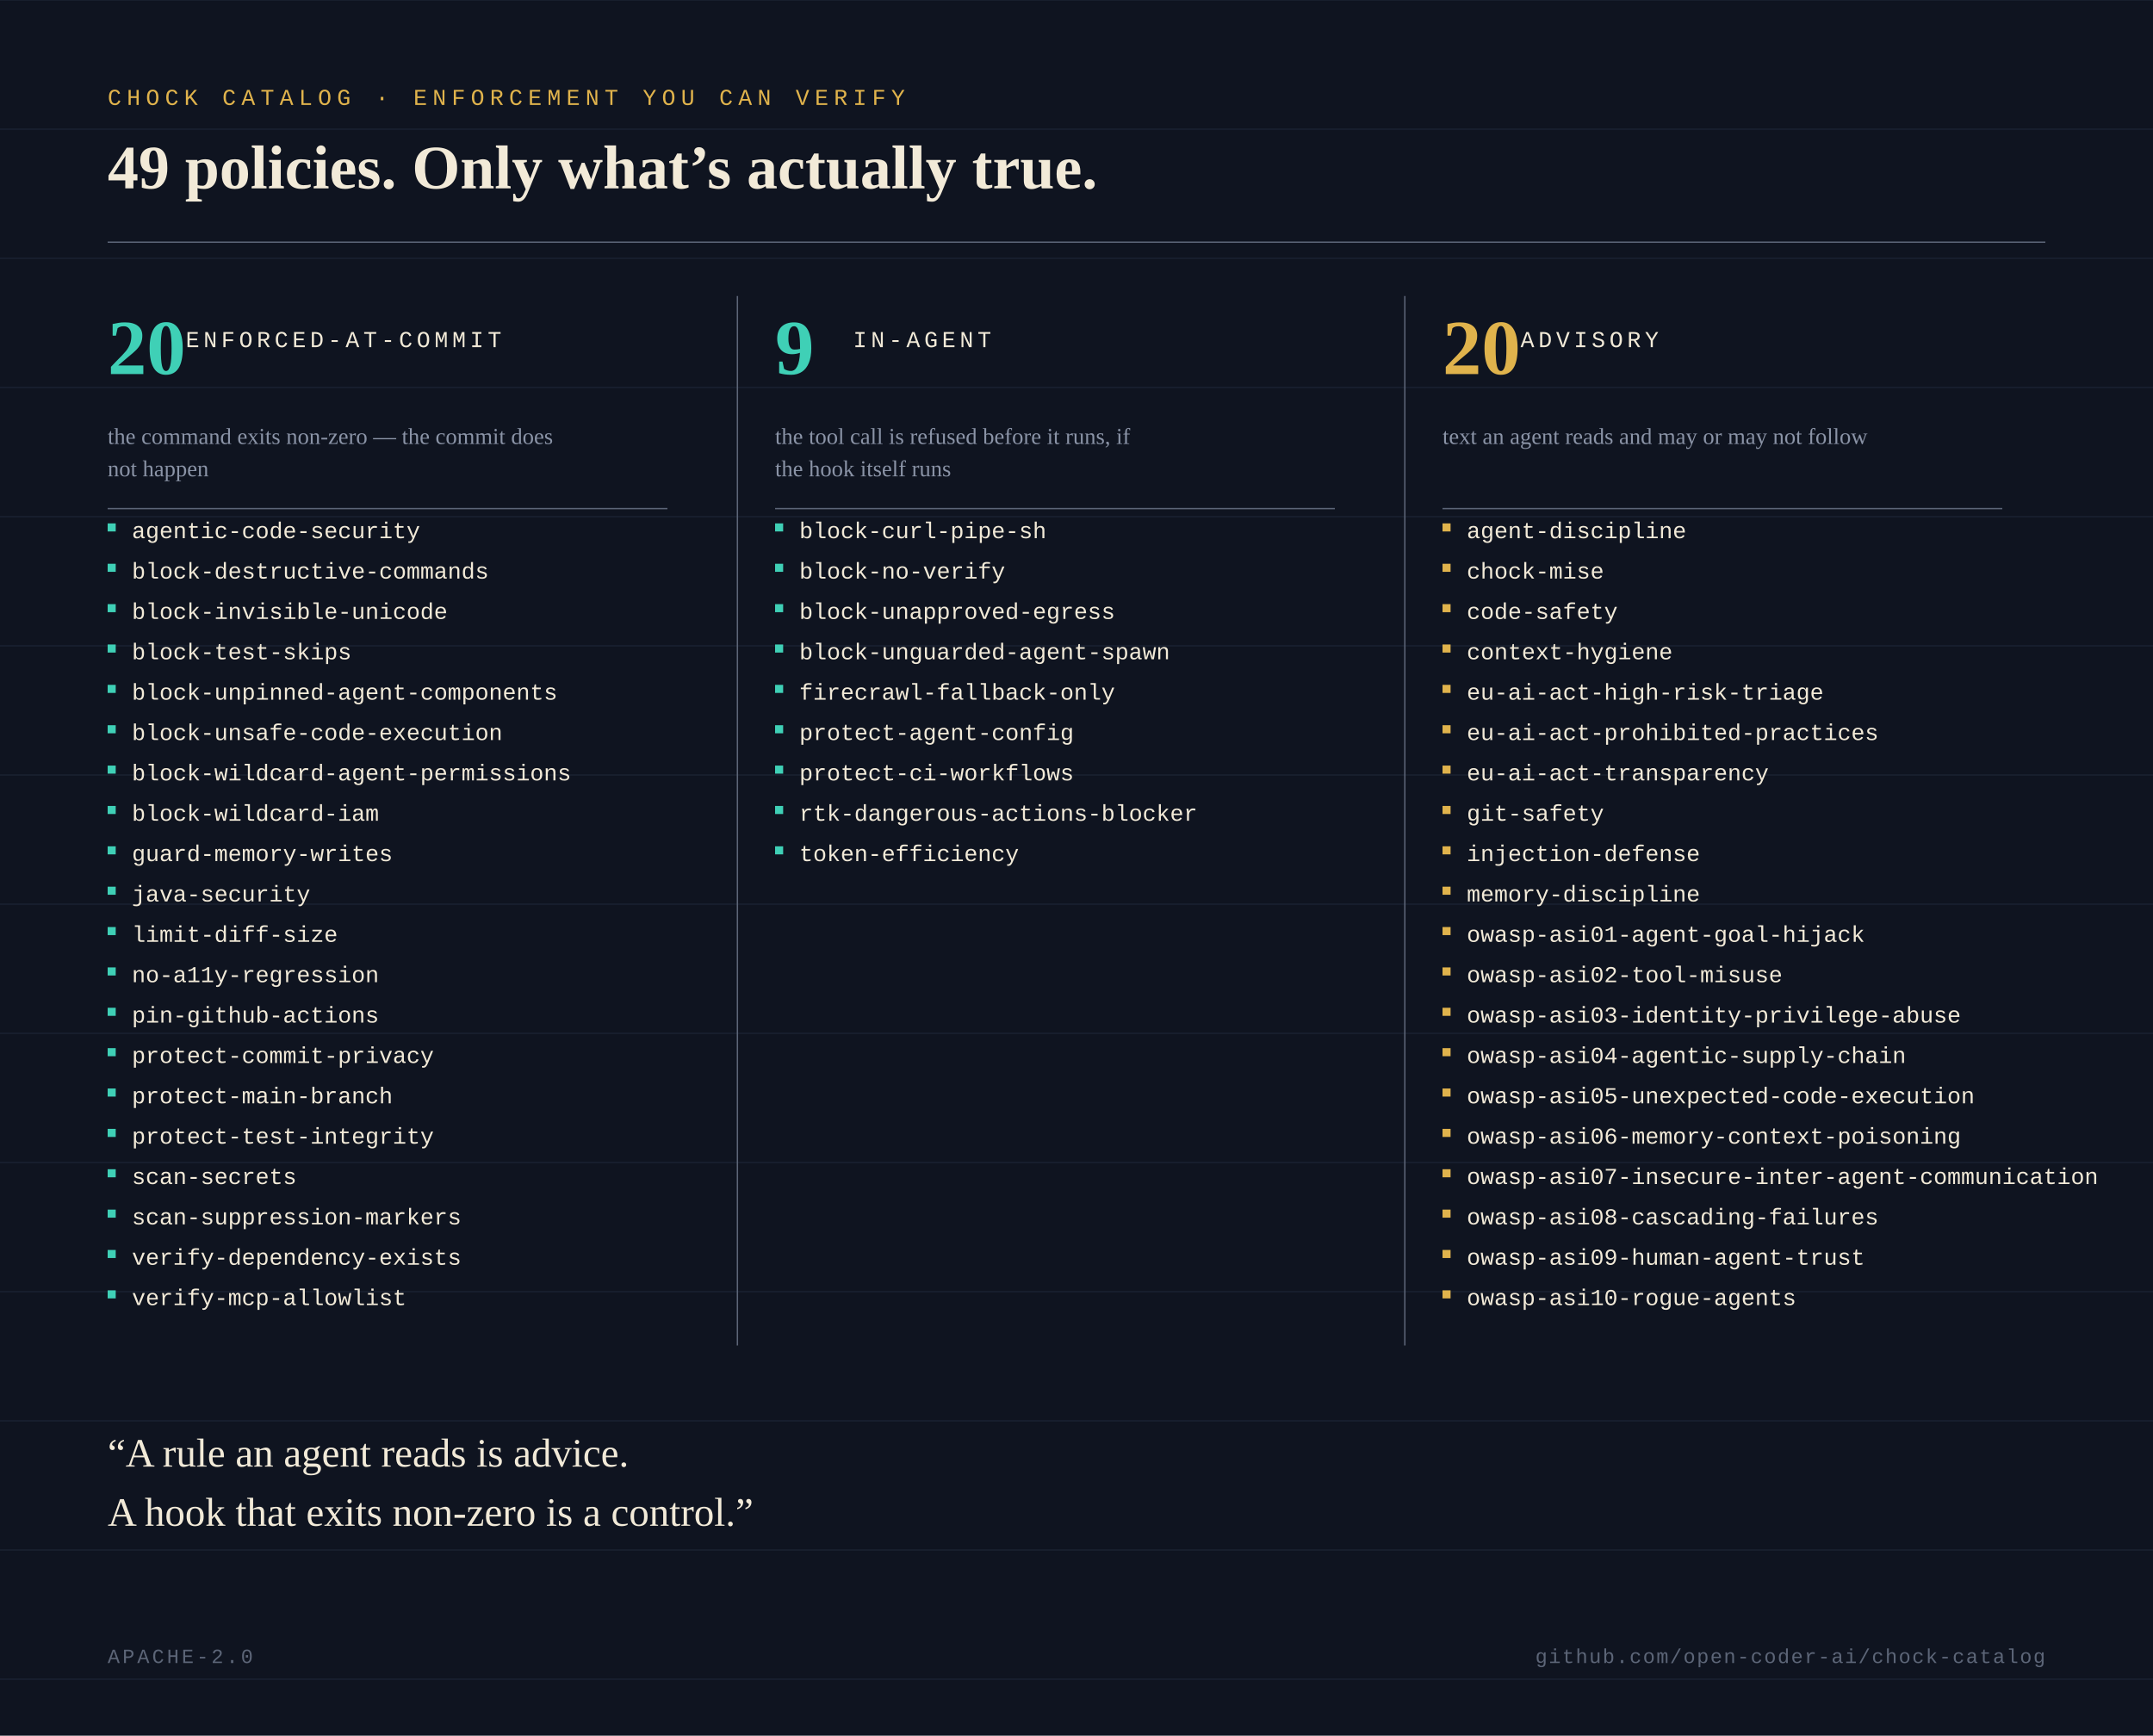
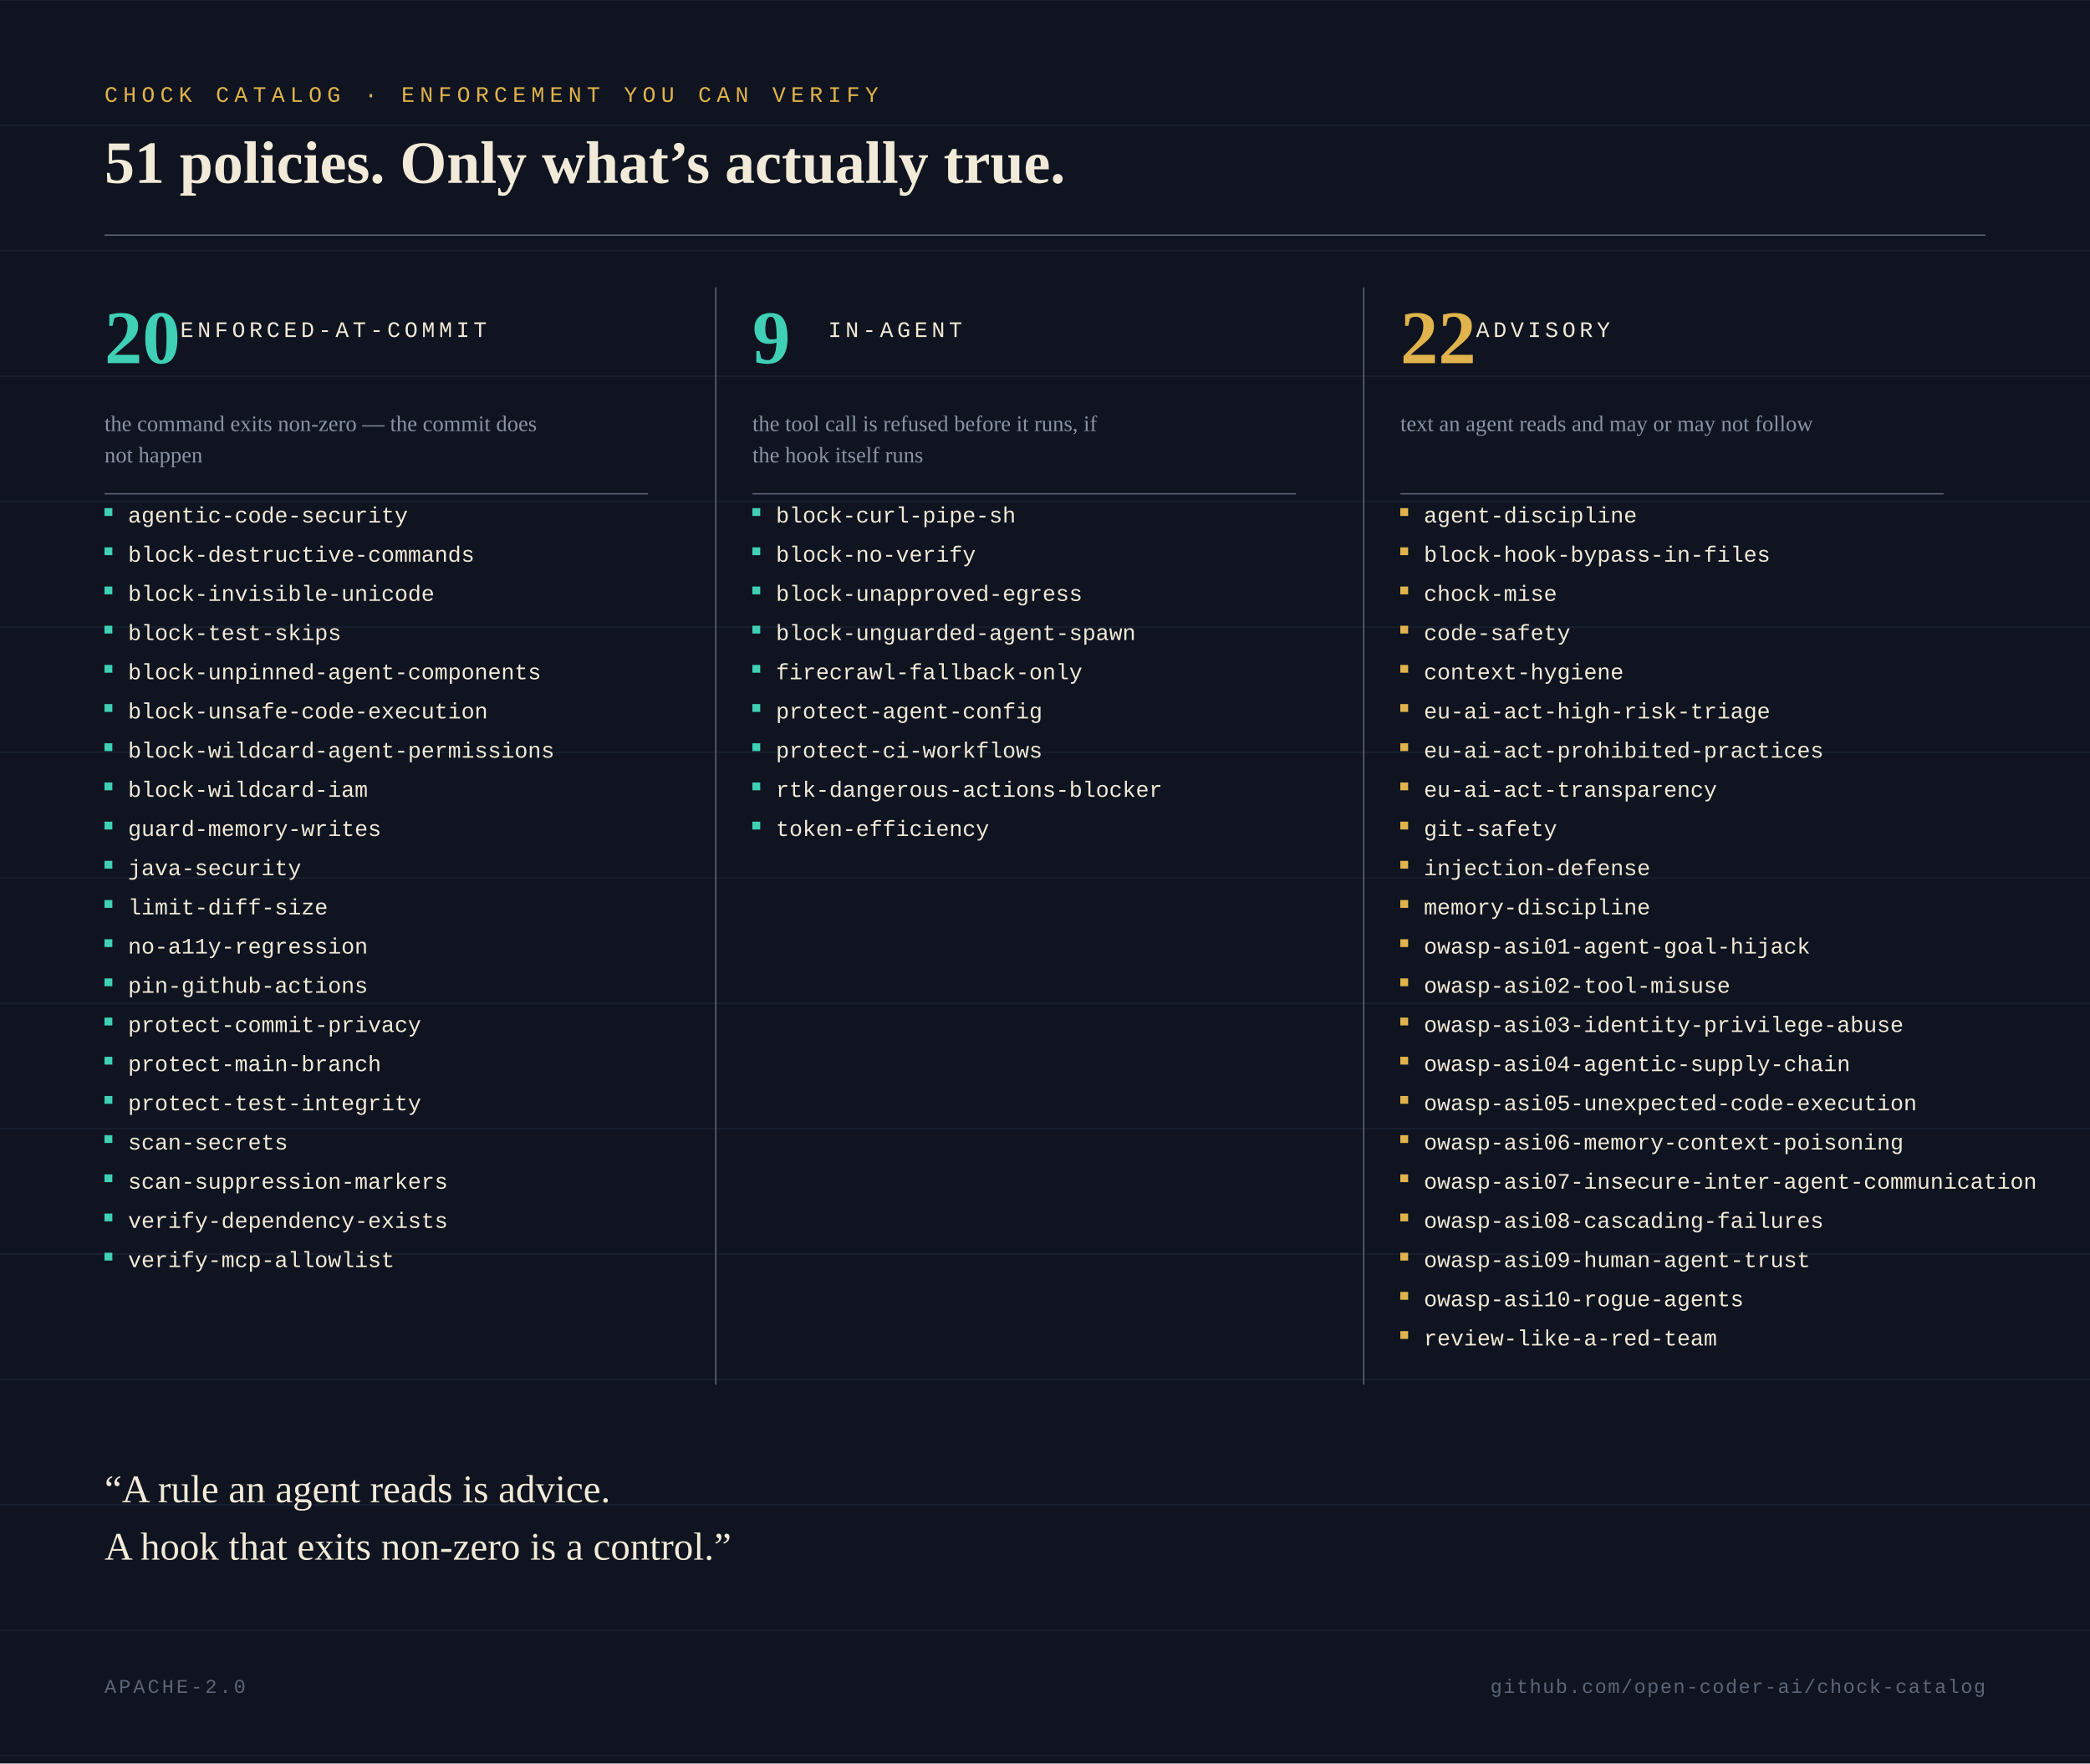
- <svg xmlns="http://www.w3.org/2000/svg" viewBox="0 0 1600 1290" width="1600" height="1290" role="img" aria-label="49 policies: 20 enforced-at-commit, 9 in-agent, 20 advisory">
-   <rect width="1600" height="1290" fill="#0f1420" />
+ <svg xmlns="http://www.w3.org/2000/svg" viewBox="0 0 1600 1350" width="1600" height="1350" role="img" aria-label="51 policies: 20 enforced-at-commit, 9 in-agent, 22 advisory">
+   <rect width="1600" height="1350" fill="#0f1420" />
  <line x1="0" y1="0" x2="1600" y2="0" stroke="#1a2130" stroke-width="1" />
  <line x1="0" y1="96" x2="1600" y2="96" stroke="#1a2130" stroke-width="1" />
  <line x1="0" y1="192" x2="1600" y2="192" stroke="#1a2130" stroke-width="1" />
  <line x1="0" y1="288" x2="1600" y2="288" stroke="#1a2130" stroke-width="1" />
  <line x1="0" y1="384" x2="1600" y2="384" stroke="#1a2130" stroke-width="1" />
  <line x1="0" y1="480" x2="1600" y2="480" stroke="#1a2130" stroke-width="1" />
  <line x1="0" y1="576" x2="1600" y2="576" stroke="#1a2130" stroke-width="1" />
  <line x1="0" y1="672" x2="1600" y2="672" stroke="#1a2130" stroke-width="1" />
  <line x1="0" y1="768" x2="1600" y2="768" stroke="#1a2130" stroke-width="1" />
  <line x1="0" y1="864" x2="1600" y2="864" stroke="#1a2130" stroke-width="1" />
  <line x1="0" y1="960" x2="1600" y2="960" stroke="#1a2130" stroke-width="1" />
  <line x1="0" y1="1056" x2="1600" y2="1056" stroke="#1a2130" stroke-width="1" />
  <line x1="0" y1="1152" x2="1600" y2="1152" stroke="#1a2130" stroke-width="1" />
  <line x1="0" y1="1248" x2="1600" y2="1248" stroke="#1a2130" stroke-width="1" />
+   <line x1="0" y1="1344" x2="1600" y2="1344" stroke="#1a2130" stroke-width="1" />
  <text x="80" y="78" font-family="'Cascadia Code', Consolas, 'Courier New', monospace" font-size="17" letter-spacing="4" fill="#e0b34c">CHOCK CATALOG · ENFORCEMENT YOU CAN VERIFY</text>
-   <text x="80" y="140" font-family="Georgia, 'Times New Roman', serif" font-size="46" font-weight="bold" fill="#f2ead8">49 policies. Only what’s actually true.</text>
+   <text x="80" y="140" font-family="Georgia, 'Times New Roman', serif" font-size="46" font-weight="bold" fill="#f2ead8">51 policies. Only what’s actually true.</text>
  <line x1="80" y1="180" x2="1520" y2="180" stroke="#5c6577" stroke-width="1" />
  <text x="80" y="278" font-family="Georgia, 'Times New Roman', serif" font-size="58" font-weight="bold" fill="#3fd0b6">20</text>
  <text x="138" y="258" font-family="'Cascadia Code', Consolas, 'Courier New', monospace" font-size="17" letter-spacing="3" fill="#f2ead8">ENFORCED-AT-COMMIT</text>
  <text x="80" y="330" font-family="Georgia, 'Times New Roman', serif" font-size="17" fill="#8a93a6">the command exits non-zero — the commit does</text>
  <text x="80" y="354" font-family="Georgia, 'Times New Roman', serif" font-size="17" fill="#8a93a6">not happen</text>
  <line x1="80" y1="378" x2="496" y2="378" stroke="#5c6577" stroke-width="1" />
  <rect x="80" y="389" width="6" height="6" fill="#3fd0b6" />
  <text x="98" y="400" font-family="'Cascadia Code', Consolas, 'Courier New', monospace" font-size="17" fill="#f2ead8">agentic-code-security</text>
  <rect x="80" y="419" width="6" height="6" fill="#3fd0b6" />
  <text x="98" y="430" font-family="'Cascadia Code', Consolas, 'Courier New', monospace" font-size="17" fill="#f2ead8">block-destructive-commands</text>
  <rect x="80" y="449" width="6" height="6" fill="#3fd0b6" />
  <text x="98" y="460" font-family="'Cascadia Code', Consolas, 'Courier New', monospace" font-size="17" fill="#f2ead8">block-invisible-unicode</text>
  <rect x="80" y="479" width="6" height="6" fill="#3fd0b6" />
  <text x="98" y="490" font-family="'Cascadia Code', Consolas, 'Courier New', monospace" font-size="17" fill="#f2ead8">block-test-skips</text>
  <rect x="80" y="509" width="6" height="6" fill="#3fd0b6" />
  <text x="98" y="520" font-family="'Cascadia Code', Consolas, 'Courier New', monospace" font-size="17" fill="#f2ead8">block-unpinned-agent-components</text>
  <rect x="80" y="539" width="6" height="6" fill="#3fd0b6" />
  <text x="98" y="550" font-family="'Cascadia Code', Consolas, 'Courier New', monospace" font-size="17" fill="#f2ead8">block-unsafe-code-execution</text>
  <rect x="80" y="569" width="6" height="6" fill="#3fd0b6" />
  <text x="98" y="580" font-family="'Cascadia Code', Consolas, 'Courier New', monospace" font-size="17" fill="#f2ead8">block-wildcard-agent-permissions</text>
  <rect x="80" y="599" width="6" height="6" fill="#3fd0b6" />
  <text x="98" y="610" font-family="'Cascadia Code', Consolas, 'Courier New', monospace" font-size="17" fill="#f2ead8">block-wildcard-iam</text>
  <rect x="80" y="629" width="6" height="6" fill="#3fd0b6" />
  <text x="98" y="640" font-family="'Cascadia Code', Consolas, 'Courier New', monospace" font-size="17" fill="#f2ead8">guard-memory-writes</text>
  <rect x="80" y="659" width="6" height="6" fill="#3fd0b6" />
  <text x="98" y="670" font-family="'Cascadia Code', Consolas, 'Courier New', monospace" font-size="17" fill="#f2ead8">java-security</text>
  <rect x="80" y="689" width="6" height="6" fill="#3fd0b6" />
  <text x="98" y="700" font-family="'Cascadia Code', Consolas, 'Courier New', monospace" font-size="17" fill="#f2ead8">limit-diff-size</text>
  <rect x="80" y="719" width="6" height="6" fill="#3fd0b6" />
  <text x="98" y="730" font-family="'Cascadia Code', Consolas, 'Courier New', monospace" font-size="17" fill="#f2ead8">no-a11y-regression</text>
  <rect x="80" y="749" width="6" height="6" fill="#3fd0b6" />
  <text x="98" y="760" font-family="'Cascadia Code', Consolas, 'Courier New', monospace" font-size="17" fill="#f2ead8">pin-github-actions</text>
  <rect x="80" y="779" width="6" height="6" fill="#3fd0b6" />
  <text x="98" y="790" font-family="'Cascadia Code', Consolas, 'Courier New', monospace" font-size="17" fill="#f2ead8">protect-commit-privacy</text>
  <rect x="80" y="809" width="6" height="6" fill="#3fd0b6" />
  <text x="98" y="820" font-family="'Cascadia Code', Consolas, 'Courier New', monospace" font-size="17" fill="#f2ead8">protect-main-branch</text>
  <rect x="80" y="839" width="6" height="6" fill="#3fd0b6" />
  <text x="98" y="850" font-family="'Cascadia Code', Consolas, 'Courier New', monospace" font-size="17" fill="#f2ead8">protect-test-integrity</text>
  <rect x="80" y="869" width="6" height="6" fill="#3fd0b6" />
  <text x="98" y="880" font-family="'Cascadia Code', Consolas, 'Courier New', monospace" font-size="17" fill="#f2ead8">scan-secrets</text>
  <rect x="80" y="899" width="6" height="6" fill="#3fd0b6" />
  <text x="98" y="910" font-family="'Cascadia Code', Consolas, 'Courier New', monospace" font-size="17" fill="#f2ead8">scan-suppression-markers</text>
  <rect x="80" y="929" width="6" height="6" fill="#3fd0b6" />
  <text x="98" y="940" font-family="'Cascadia Code', Consolas, 'Courier New', monospace" font-size="17" fill="#f2ead8">verify-dependency-exists</text>
  <rect x="80" y="959" width="6" height="6" fill="#3fd0b6" />
  <text x="98" y="970" font-family="'Cascadia Code', Consolas, 'Courier New', monospace" font-size="17" fill="#f2ead8">verify-mcp-allowlist</text>
-   <line x1="548" y1="220" x2="548" y2="1000" stroke="#5c6577" stroke-width="1" />
+   <line x1="548" y1="220" x2="548" y2="1060" stroke="#5c6577" stroke-width="1" />
  <text x="576" y="278" font-family="Georgia, 'Times New Roman', serif" font-size="58" font-weight="bold" fill="#3fd0b6">9</text>
  <text x="634" y="258" font-family="'Cascadia Code', Consolas, 'Courier New', monospace" font-size="17" letter-spacing="3" fill="#f2ead8">IN-AGENT</text>
  <text x="576" y="330" font-family="Georgia, 'Times New Roman', serif" font-size="17" fill="#8a93a6">the tool call is refused before it runs, if</text>
  <text x="576" y="354" font-family="Georgia, 'Times New Roman', serif" font-size="17" fill="#8a93a6">the hook itself runs</text>
  <line x1="576" y1="378" x2="992" y2="378" stroke="#5c6577" stroke-width="1" />
  <rect x="576" y="389" width="6" height="6" fill="#3fd0b6" />
  <text x="594" y="400" font-family="'Cascadia Code', Consolas, 'Courier New', monospace" font-size="17" fill="#f2ead8">block-curl-pipe-sh</text>
  <rect x="576" y="419" width="6" height="6" fill="#3fd0b6" />
  <text x="594" y="430" font-family="'Cascadia Code', Consolas, 'Courier New', monospace" font-size="17" fill="#f2ead8">block-no-verify</text>
  <rect x="576" y="449" width="6" height="6" fill="#3fd0b6" />
  <text x="594" y="460" font-family="'Cascadia Code', Consolas, 'Courier New', monospace" font-size="17" fill="#f2ead8">block-unapproved-egress</text>
  <rect x="576" y="479" width="6" height="6" fill="#3fd0b6" />
  <text x="594" y="490" font-family="'Cascadia Code', Consolas, 'Courier New', monospace" font-size="17" fill="#f2ead8">block-unguarded-agent-spawn</text>
  <rect x="576" y="509" width="6" height="6" fill="#3fd0b6" />
  <text x="594" y="520" font-family="'Cascadia Code', Consolas, 'Courier New', monospace" font-size="17" fill="#f2ead8">firecrawl-fallback-only</text>
  <rect x="576" y="539" width="6" height="6" fill="#3fd0b6" />
  <text x="594" y="550" font-family="'Cascadia Code', Consolas, 'Courier New', monospace" font-size="17" fill="#f2ead8">protect-agent-config</text>
  <rect x="576" y="569" width="6" height="6" fill="#3fd0b6" />
  <text x="594" y="580" font-family="'Cascadia Code', Consolas, 'Courier New', monospace" font-size="17" fill="#f2ead8">protect-ci-workflows</text>
  <rect x="576" y="599" width="6" height="6" fill="#3fd0b6" />
  <text x="594" y="610" font-family="'Cascadia Code', Consolas, 'Courier New', monospace" font-size="17" fill="#f2ead8">rtk-dangerous-actions-blocker</text>
  <rect x="576" y="629" width="6" height="6" fill="#3fd0b6" />
  <text x="594" y="640" font-family="'Cascadia Code', Consolas, 'Courier New', monospace" font-size="17" fill="#f2ead8">token-efficiency</text>
-   <line x1="1044" y1="220" x2="1044" y2="1000" stroke="#5c6577" stroke-width="1" />
-   <text x="1072" y="278" font-family="Georgia, 'Times New Roman', serif" font-size="58" font-weight="bold" fill="#e0b34c">20</text>
+   <line x1="1044" y1="220" x2="1044" y2="1060" stroke="#5c6577" stroke-width="1" />
+   <text x="1072" y="278" font-family="Georgia, 'Times New Roman', serif" font-size="58" font-weight="bold" fill="#e0b34c">22</text>
  <text x="1130" y="258" font-family="'Cascadia Code', Consolas, 'Courier New', monospace" font-size="17" letter-spacing="3" fill="#f2ead8">ADVISORY</text>
  <text x="1072" y="330" font-family="Georgia, 'Times New Roman', serif" font-size="17" fill="#8a93a6">text an agent reads and may or may not follow</text>
  <line x1="1072" y1="378" x2="1488" y2="378" stroke="#5c6577" stroke-width="1" />
  <rect x="1072" y="389" width="6" height="6" fill="#e0b34c" />
  <text x="1090" y="400" font-family="'Cascadia Code', Consolas, 'Courier New', monospace" font-size="17" fill="#f2ead8">agent-discipline</text>
  <rect x="1072" y="419" width="6" height="6" fill="#e0b34c" />
-   <text x="1090" y="430" font-family="'Cascadia Code', Consolas, 'Courier New', monospace" font-size="17" fill="#f2ead8">chock-mise</text>
+   <text x="1090" y="430" font-family="'Cascadia Code', Consolas, 'Courier New', monospace" font-size="17" fill="#f2ead8">block-hook-bypass-in-files</text>
  <rect x="1072" y="449" width="6" height="6" fill="#e0b34c" />
-   <text x="1090" y="460" font-family="'Cascadia Code', Consolas, 'Courier New', monospace" font-size="17" fill="#f2ead8">code-safety</text>
+   <text x="1090" y="460" font-family="'Cascadia Code', Consolas, 'Courier New', monospace" font-size="17" fill="#f2ead8">chock-mise</text>
  <rect x="1072" y="479" width="6" height="6" fill="#e0b34c" />
-   <text x="1090" y="490" font-family="'Cascadia Code', Consolas, 'Courier New', monospace" font-size="17" fill="#f2ead8">context-hygiene</text>
+   <text x="1090" y="490" font-family="'Cascadia Code', Consolas, 'Courier New', monospace" font-size="17" fill="#f2ead8">code-safety</text>
  <rect x="1072" y="509" width="6" height="6" fill="#e0b34c" />
-   <text x="1090" y="520" font-family="'Cascadia Code', Consolas, 'Courier New', monospace" font-size="17" fill="#f2ead8">eu-ai-act-high-risk-triage</text>
+   <text x="1090" y="520" font-family="'Cascadia Code', Consolas, 'Courier New', monospace" font-size="17" fill="#f2ead8">context-hygiene</text>
  <rect x="1072" y="539" width="6" height="6" fill="#e0b34c" />
-   <text x="1090" y="550" font-family="'Cascadia Code', Consolas, 'Courier New', monospace" font-size="17" fill="#f2ead8">eu-ai-act-prohibited-practices</text>
+   <text x="1090" y="550" font-family="'Cascadia Code', Consolas, 'Courier New', monospace" font-size="17" fill="#f2ead8">eu-ai-act-high-risk-triage</text>
  <rect x="1072" y="569" width="6" height="6" fill="#e0b34c" />
-   <text x="1090" y="580" font-family="'Cascadia Code', Consolas, 'Courier New', monospace" font-size="17" fill="#f2ead8">eu-ai-act-transparency</text>
+   <text x="1090" y="580" font-family="'Cascadia Code', Consolas, 'Courier New', monospace" font-size="17" fill="#f2ead8">eu-ai-act-prohibited-practices</text>
  <rect x="1072" y="599" width="6" height="6" fill="#e0b34c" />
-   <text x="1090" y="610" font-family="'Cascadia Code', Consolas, 'Courier New', monospace" font-size="17" fill="#f2ead8">git-safety</text>
+   <text x="1090" y="610" font-family="'Cascadia Code', Consolas, 'Courier New', monospace" font-size="17" fill="#f2ead8">eu-ai-act-transparency</text>
  <rect x="1072" y="629" width="6" height="6" fill="#e0b34c" />
-   <text x="1090" y="640" font-family="'Cascadia Code', Consolas, 'Courier New', monospace" font-size="17" fill="#f2ead8">injection-defense</text>
+   <text x="1090" y="640" font-family="'Cascadia Code', Consolas, 'Courier New', monospace" font-size="17" fill="#f2ead8">git-safety</text>
  <rect x="1072" y="659" width="6" height="6" fill="#e0b34c" />
-   <text x="1090" y="670" font-family="'Cascadia Code', Consolas, 'Courier New', monospace" font-size="17" fill="#f2ead8">memory-discipline</text>
+   <text x="1090" y="670" font-family="'Cascadia Code', Consolas, 'Courier New', monospace" font-size="17" fill="#f2ead8">injection-defense</text>
  <rect x="1072" y="689" width="6" height="6" fill="#e0b34c" />
-   <text x="1090" y="700" font-family="'Cascadia Code', Consolas, 'Courier New', monospace" font-size="17" fill="#f2ead8">owasp-asi01-agent-goal-hijack</text>
+   <text x="1090" y="700" font-family="'Cascadia Code', Consolas, 'Courier New', monospace" font-size="17" fill="#f2ead8">memory-discipline</text>
  <rect x="1072" y="719" width="6" height="6" fill="#e0b34c" />
-   <text x="1090" y="730" font-family="'Cascadia Code', Consolas, 'Courier New', monospace" font-size="17" fill="#f2ead8">owasp-asi02-tool-misuse</text>
+   <text x="1090" y="730" font-family="'Cascadia Code', Consolas, 'Courier New', monospace" font-size="17" fill="#f2ead8">owasp-asi01-agent-goal-hijack</text>
  <rect x="1072" y="749" width="6" height="6" fill="#e0b34c" />
-   <text x="1090" y="760" font-family="'Cascadia Code', Consolas, 'Courier New', monospace" font-size="17" fill="#f2ead8">owasp-asi03-identity-privilege-abuse</text>
+   <text x="1090" y="760" font-family="'Cascadia Code', Consolas, 'Courier New', monospace" font-size="17" fill="#f2ead8">owasp-asi02-tool-misuse</text>
  <rect x="1072" y="779" width="6" height="6" fill="#e0b34c" />
-   <text x="1090" y="790" font-family="'Cascadia Code', Consolas, 'Courier New', monospace" font-size="17" fill="#f2ead8">owasp-asi04-agentic-supply-chain</text>
+   <text x="1090" y="790" font-family="'Cascadia Code', Consolas, 'Courier New', monospace" font-size="17" fill="#f2ead8">owasp-asi03-identity-privilege-abuse</text>
  <rect x="1072" y="809" width="6" height="6" fill="#e0b34c" />
-   <text x="1090" y="820" font-family="'Cascadia Code', Consolas, 'Courier New', monospace" font-size="17" fill="#f2ead8">owasp-asi05-unexpected-code-execution</text>
+   <text x="1090" y="820" font-family="'Cascadia Code', Consolas, 'Courier New', monospace" font-size="17" fill="#f2ead8">owasp-asi04-agentic-supply-chain</text>
  <rect x="1072" y="839" width="6" height="6" fill="#e0b34c" />
-   <text x="1090" y="850" font-family="'Cascadia Code', Consolas, 'Courier New', monospace" font-size="17" fill="#f2ead8">owasp-asi06-memory-context-poisoning</text>
+   <text x="1090" y="850" font-family="'Cascadia Code', Consolas, 'Courier New', monospace" font-size="17" fill="#f2ead8">owasp-asi05-unexpected-code-execution</text>
  <rect x="1072" y="869" width="6" height="6" fill="#e0b34c" />
-   <text x="1090" y="880" font-family="'Cascadia Code', Consolas, 'Courier New', monospace" font-size="17" fill="#f2ead8">owasp-asi07-insecure-inter-agent-communication</text>
+   <text x="1090" y="880" font-family="'Cascadia Code', Consolas, 'Courier New', monospace" font-size="17" fill="#f2ead8">owasp-asi06-memory-context-poisoning</text>
  <rect x="1072" y="899" width="6" height="6" fill="#e0b34c" />
-   <text x="1090" y="910" font-family="'Cascadia Code', Consolas, 'Courier New', monospace" font-size="17" fill="#f2ead8">owasp-asi08-cascading-failures</text>
+   <text x="1090" y="910" font-family="'Cascadia Code', Consolas, 'Courier New', monospace" font-size="17" fill="#f2ead8">owasp-asi07-insecure-inter-agent-communication</text>
  <rect x="1072" y="929" width="6" height="6" fill="#e0b34c" />
-   <text x="1090" y="940" font-family="'Cascadia Code', Consolas, 'Courier New', monospace" font-size="17" fill="#f2ead8">owasp-asi09-human-agent-trust</text>
+   <text x="1090" y="940" font-family="'Cascadia Code', Consolas, 'Courier New', monospace" font-size="17" fill="#f2ead8">owasp-asi08-cascading-failures</text>
  <rect x="1072" y="959" width="6" height="6" fill="#e0b34c" />
-   <text x="1090" y="970" font-family="'Cascadia Code', Consolas, 'Courier New', monospace" font-size="17" fill="#f2ead8">owasp-asi10-rogue-agents</text>
-   <text x="80" y="1090" font-family="Georgia, 'Times New Roman', serif" font-size="30" fill="#f2ead8">“A rule an agent reads is advice.</text>
-   <text x="80" y="1134" font-family="Georgia, 'Times New Roman', serif" font-size="30" fill="#f2ead8">A hook that exits non-zero is a control.”</text>
-   <text x="80" y="1236" font-family="'Cascadia Code', Consolas, 'Courier New', monospace" font-size="15" letter-spacing="2" fill="#5c6577">APACHE-2.0</text>
-   <text x="1520" y="1236" text-anchor="end" font-family="'Cascadia Code', Consolas, 'Courier New', monospace" font-size="15" letter-spacing="1" fill="#5c6577">github.com/open-coder-ai/chock-catalog</text>
+   <text x="1090" y="970" font-family="'Cascadia Code', Consolas, 'Courier New', monospace" font-size="17" fill="#f2ead8">owasp-asi09-human-agent-trust</text>
+   <rect x="1072" y="989" width="6" height="6" fill="#e0b34c" />
+   <text x="1090" y="1000" font-family="'Cascadia Code', Consolas, 'Courier New', monospace" font-size="17" fill="#f2ead8">owasp-asi10-rogue-agents</text>
+   <rect x="1072" y="1019" width="6" height="6" fill="#e0b34c" />
+   <text x="1090" y="1030" font-family="'Cascadia Code', Consolas, 'Courier New', monospace" font-size="17" fill="#f2ead8">review-like-a-red-team</text>
+   <text x="80" y="1150" font-family="Georgia, 'Times New Roman', serif" font-size="30" fill="#f2ead8">“A rule an agent reads is advice.</text>
+   <text x="80" y="1194" font-family="Georgia, 'Times New Roman', serif" font-size="30" fill="#f2ead8">A hook that exits non-zero is a control.”</text>
+   <text x="80" y="1296" font-family="'Cascadia Code', Consolas, 'Courier New', monospace" font-size="15" letter-spacing="2" fill="#5c6577">APACHE-2.0</text>
+   <text x="1520" y="1296" text-anchor="end" font-family="'Cascadia Code', Consolas, 'Courier New', monospace" font-size="15" letter-spacing="1" fill="#5c6577">github.com/open-coder-ai/chock-catalog</text>
</svg>
